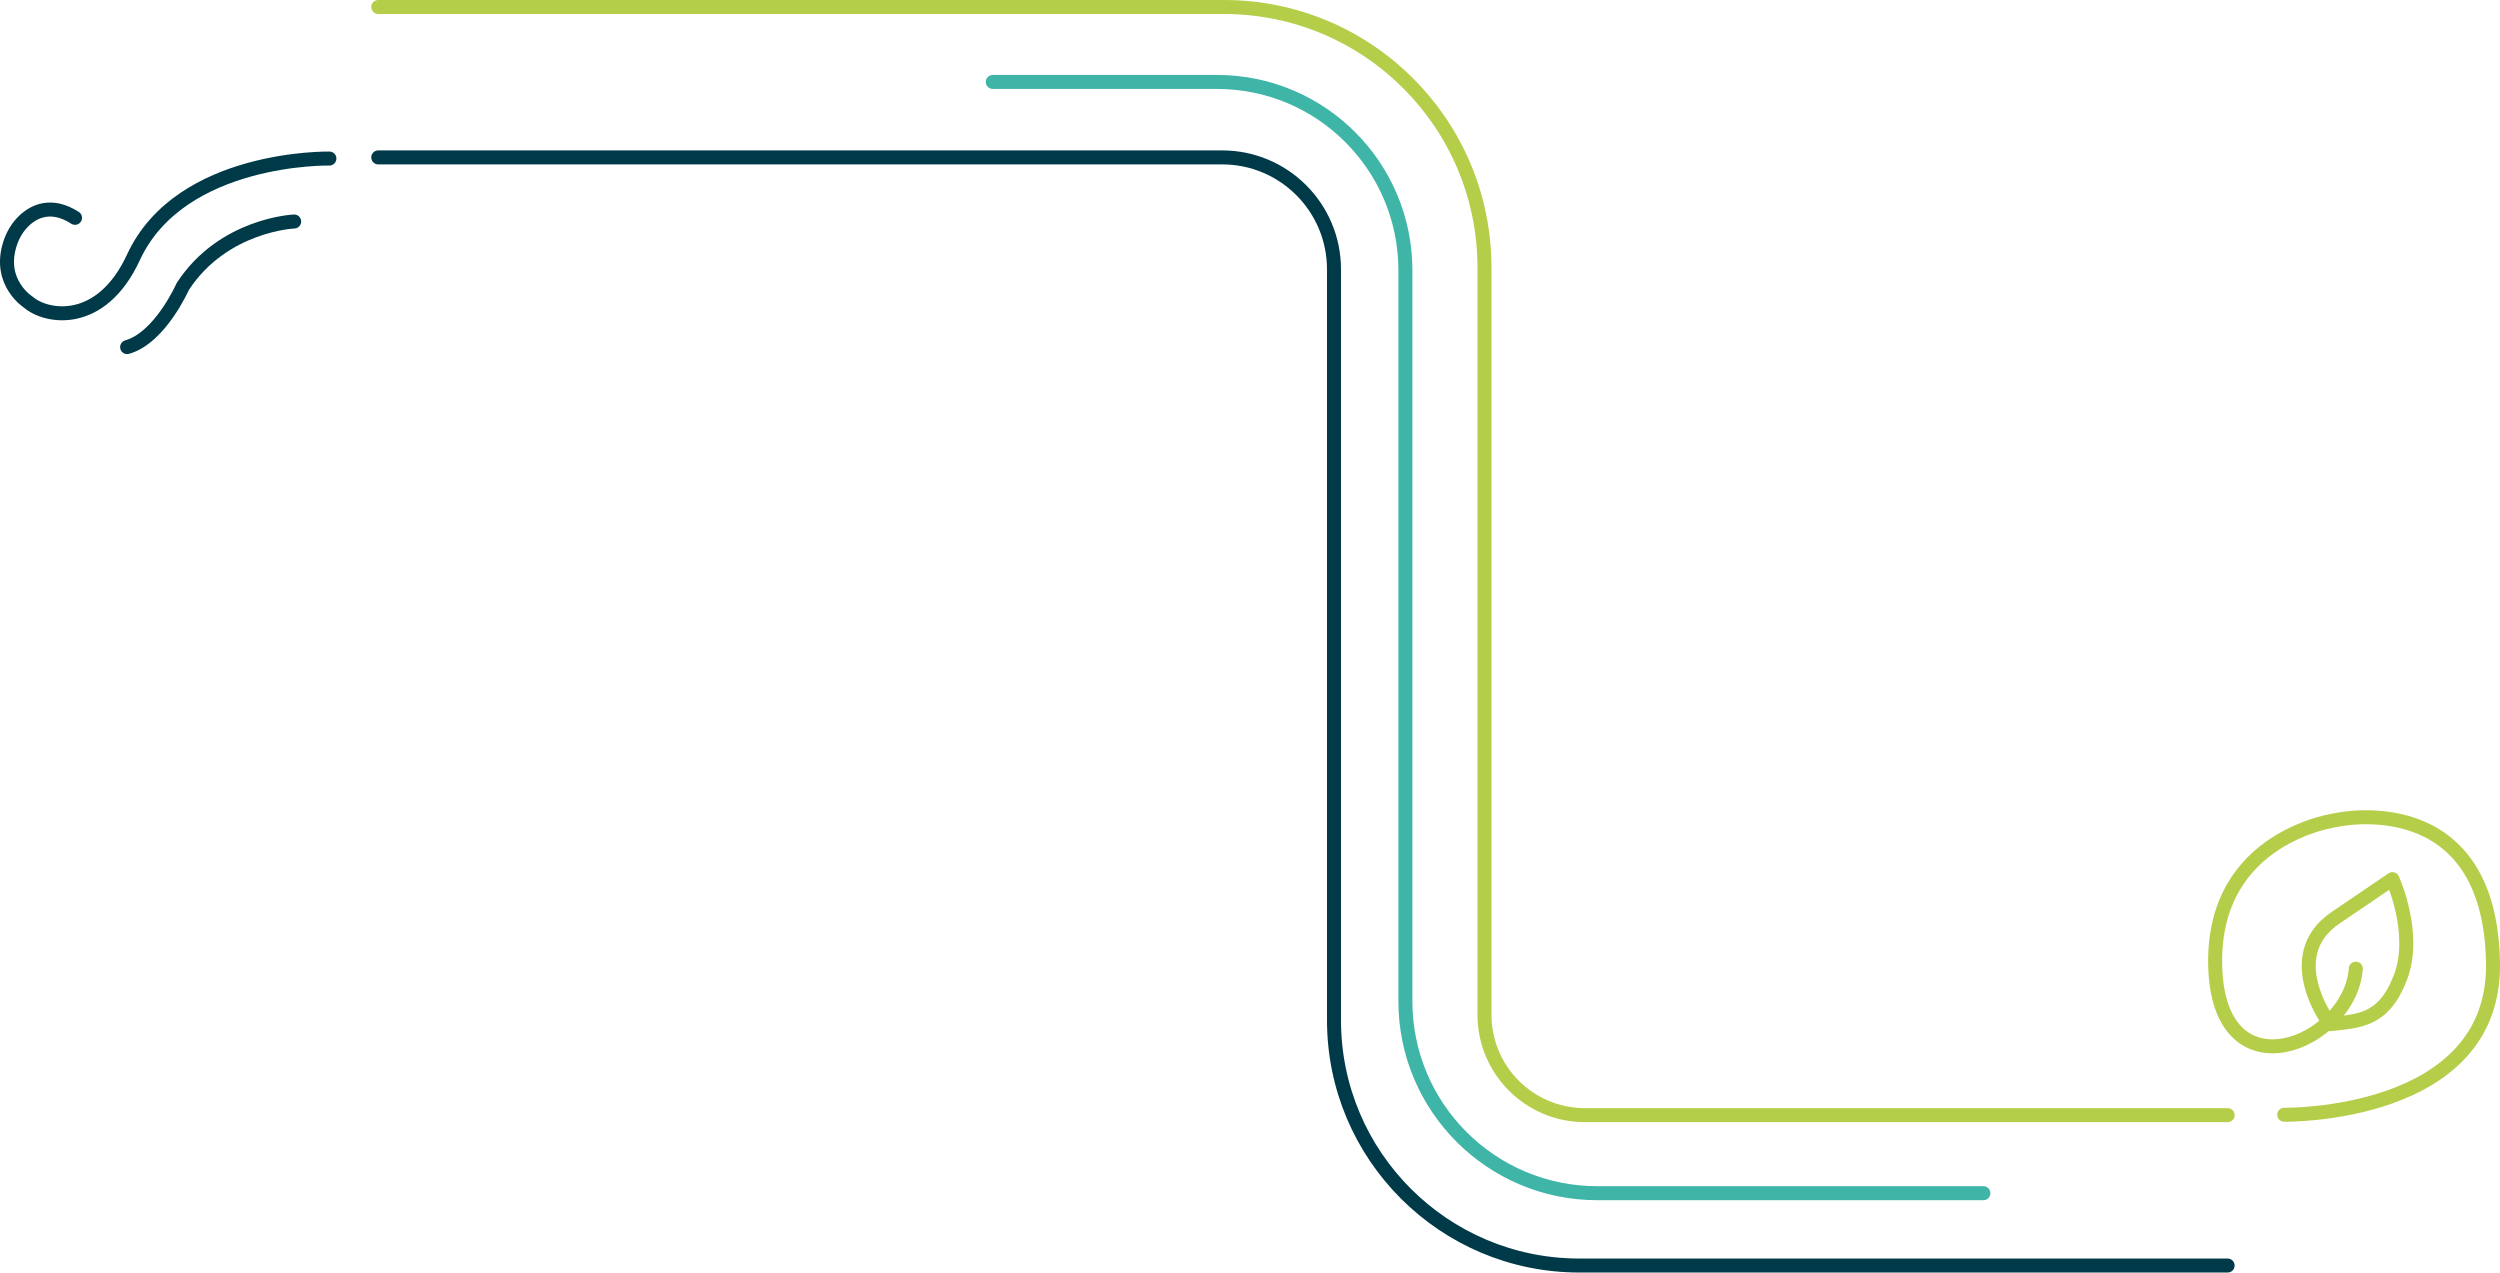
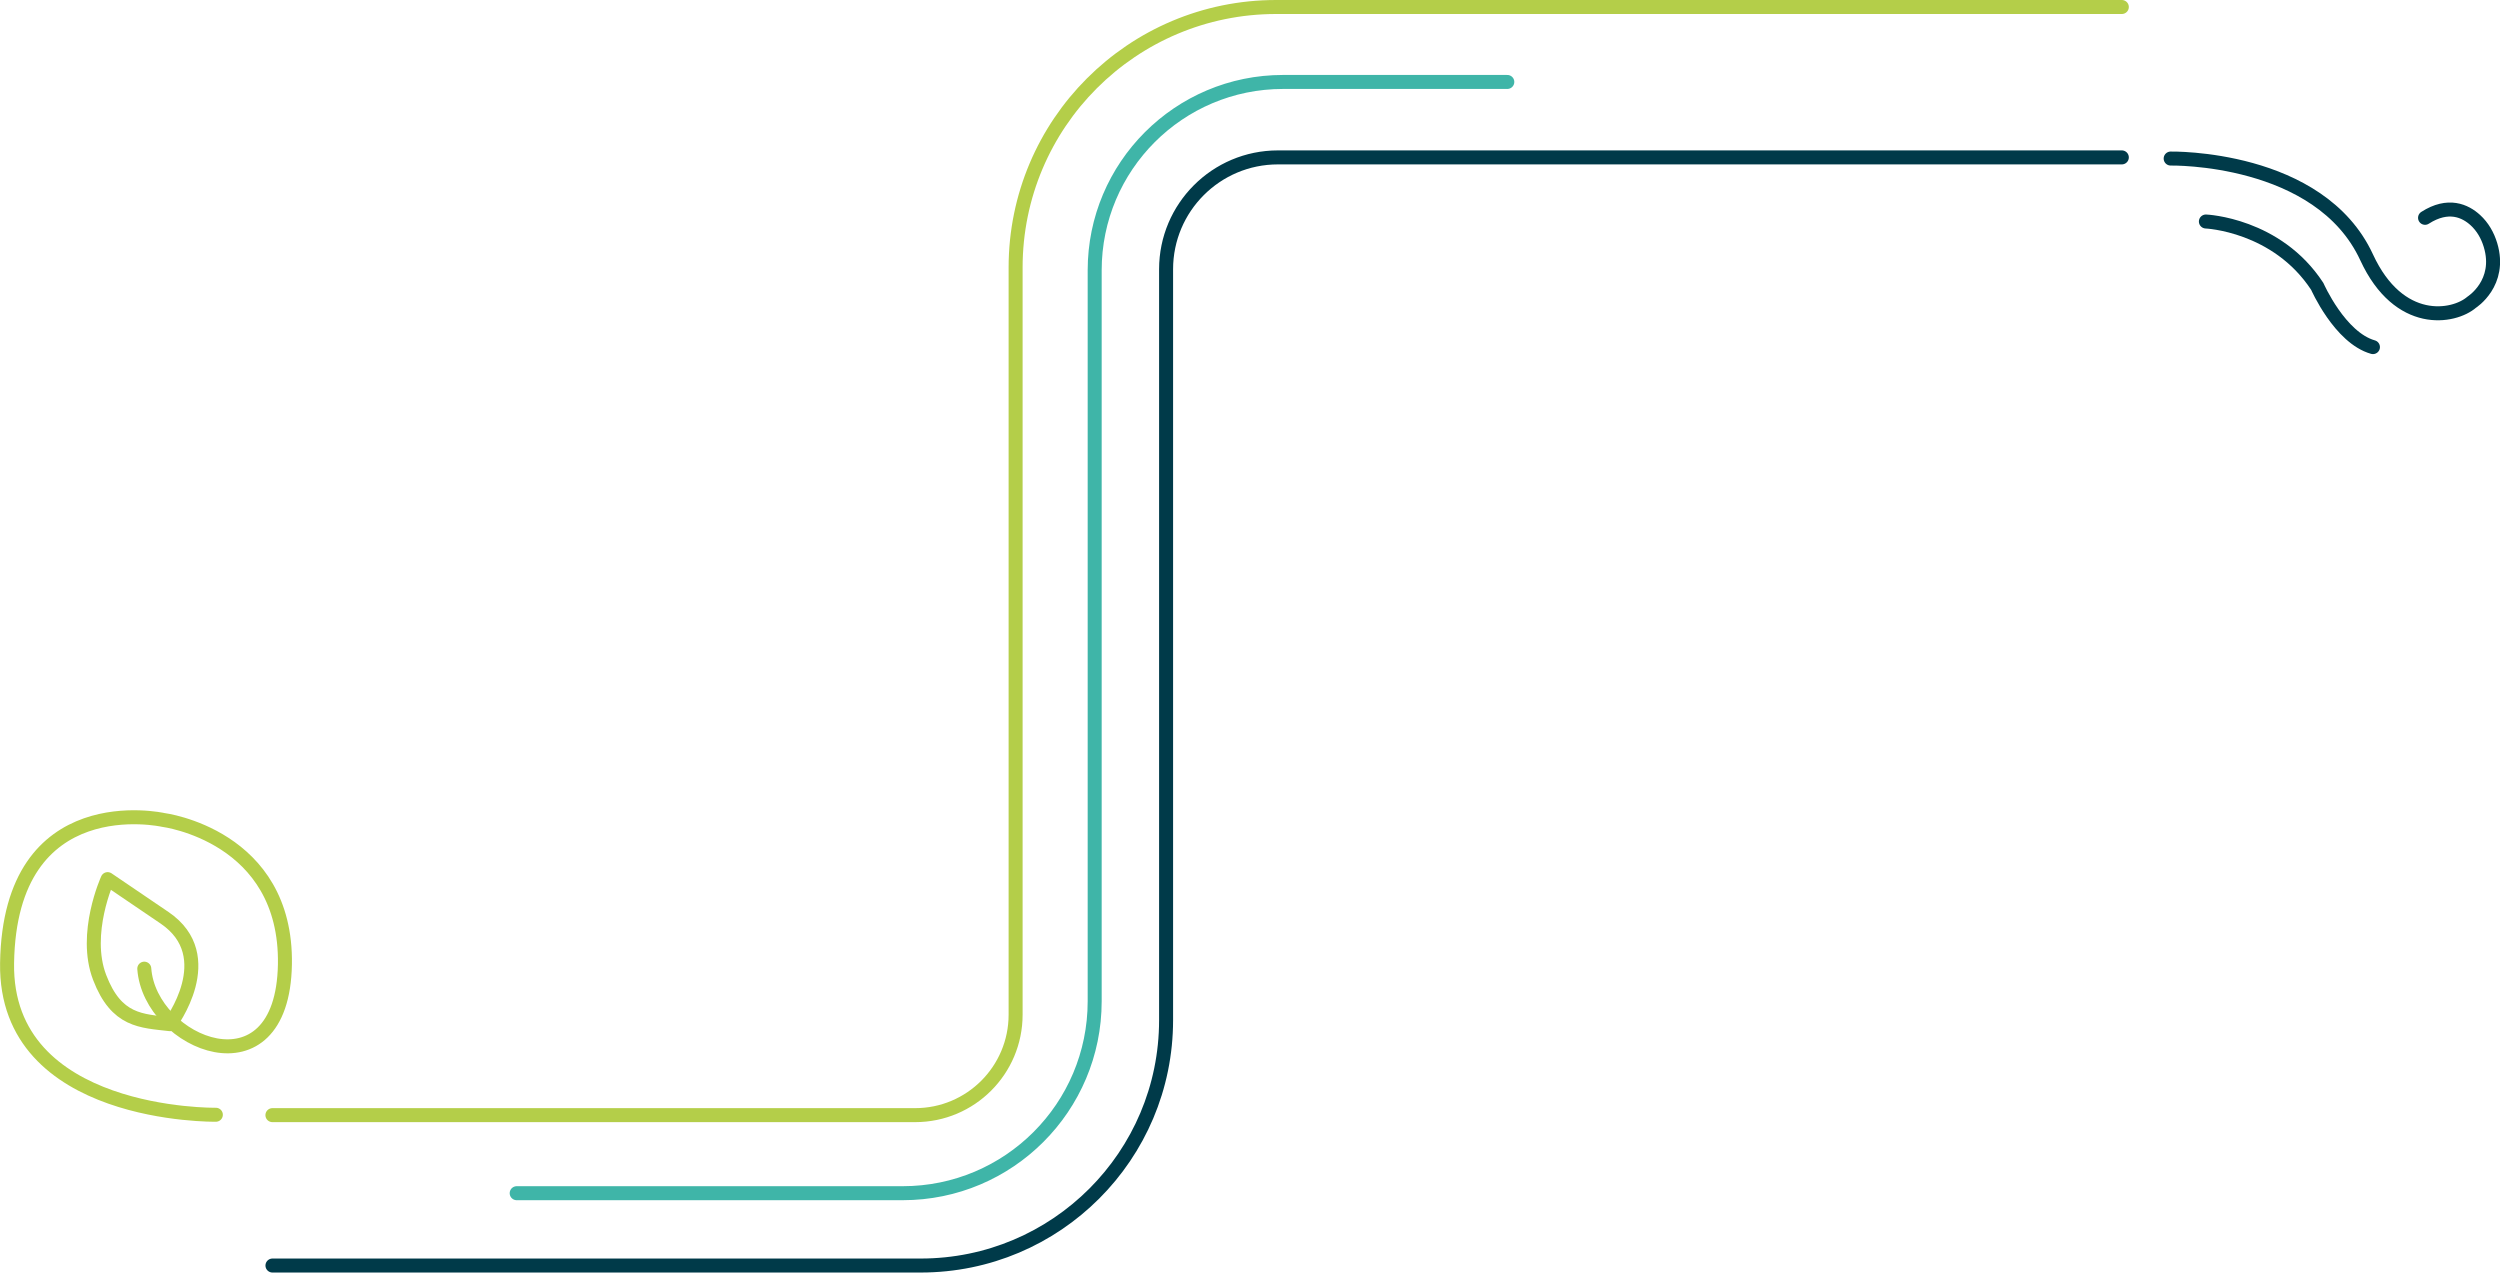
- <svg xmlns="http://www.w3.org/2000/svg" id="Camada_2" data-name="Camada 2" viewBox="0 0 650.1 330.91">
-   <defs>
-     <style>
+ <svg xmlns="http://www.w3.org/2000/svg" id="Camada_2" data-name="Camada 2" viewBox="0 0 650.1 330.91" version="1.1">
+   <defs id="defs381">
+     <style id="style379">
      .cls-1 {
        stroke: #b4ce49;
      }

      .cls-1, .cls-2, .cls-3 {
        fill: none;
        stroke-linecap: round;
        stroke-linejoin: round;
        stroke-width: 3.64px;
      }

      .cls-2 {
        stroke: #003a49;
      }

      .cls-3 {
        stroke: #3fb5a8;
      }
    </style>
  </defs>
-   <g id="Camada_1-2" data-name="Camada 1">
-     <g>
-       <path class="cls-1" d="M98.36,1.82h219.91c37.42,0,67.75,30.33,67.75,67.75v194.29c0,14.42,11.69,26.12,26.12,26.12h167.14" />
-       <path class="cls-2" d="M579.27,329.09h-168.57c-35.24,0-63.81-28.57-63.81-63.81V70.02c0-16.06-13.02-29.09-29.09-29.09H98.36" />
-       <path class="cls-3" d="M515.76,310.28h-100.39c-27.56,0-49.91-22.34-49.91-49.91V70.3c0-27.05-21.93-48.99-48.99-48.99h-58.31" />
-       <path class="cls-2" d="M85.66,41.23s-38.73-.77-50.96,25.69c-8.4,18.17-22.63,15.72-27.33,11.66,0,0-7.85-4.96-4.88-14.85.74-2.47,2.04-4.76,3.95-6.5,2.59-2.36,7.01-4.48,13.07-.59" />
-       <path class="cls-2" d="M76.5,57.6s-18.43.76-28.97,16.89c0,0-5.86,13.34-14.47,15.77" />
-       <path class="cls-1" d="M593.99,289.88s54.92.85,54.29-39.43c-.72-46.16-40.57-37.24-40.57-37.24,0,0-32.27,4.03-31.68,37.59.62,34.95,35.16,20.69,36.57,1.09" />
-       <path class="cls-1" d="M605.88,266.33s-13.34-17.63,1.45-27.67l14.8-10.05s6.46,14.14,2.08,25.56c-4.37,11.42-10.85,11.29-18.33,12.16Z" />
+   <g id="Camada_1-2" data-name="Camada 1" transform="matrix(-1,0,0,1,650.1194,0)">
+     <g id="g397">
+       <path class="cls-1" d="m 98.36,1.82 h 219.91 c 37.42,0 67.75,30.33 67.75,67.75 v 194.29 c 0,14.42 11.69,26.12 26.12,26.12 h 167.14" id="path383" />
+       <path class="cls-2" d="M 579.27,329.09 H 410.7 c -35.24,0 -63.81,-28.57 -63.81,-63.81 V 70.02 c 0,-16.06 -13.02,-29.09 -29.09,-29.09 H 98.36" id="path385" />
+       <path class="cls-3" d="M 515.76,310.28 H 415.37 c -27.56,0 -49.91,-22.34 -49.91,-49.91 V 70.3 c 0,-27.05 -21.93,-48.99 -48.99,-48.99 h -58.31" id="path387" />
+       <path class="cls-2" d="m 85.66,41.23 c 0,0 -38.73,-0.77 -50.96,25.69 -8.4,18.17 -22.63,15.72 -27.33,11.66 0,0 -7.85,-4.96 -4.88,-14.85 0.74,-2.47 2.04,-4.76 3.95,-6.5 2.59,-2.36 7.01,-4.48 13.07,-0.59" id="path389" />
+       <path class="cls-2" d="m 76.5,57.6 c 0,0 -18.43,0.76 -28.97,16.89 0,0 -5.86,13.34 -14.47,15.77" id="path391" />
+       <path class="cls-1" d="m 593.99,289.88 c 0,0 54.92,0.85 54.29,-39.43 -0.72,-46.16 -40.57,-37.24 -40.57,-37.24 0,0 -32.27,4.03 -31.68,37.59 0.62,34.95 35.16,20.69 36.57,1.09" id="path393" />
+       <path class="cls-1" d="m 605.88,266.33 c 0,0 -13.34,-17.63 1.45,-27.67 l 14.8,-10.05 c 0,0 6.46,14.14 2.08,25.56 -4.37,11.42 -10.85,11.29 -18.33,12.16 z" id="path395" />
    </g>
  </g>
</svg>
